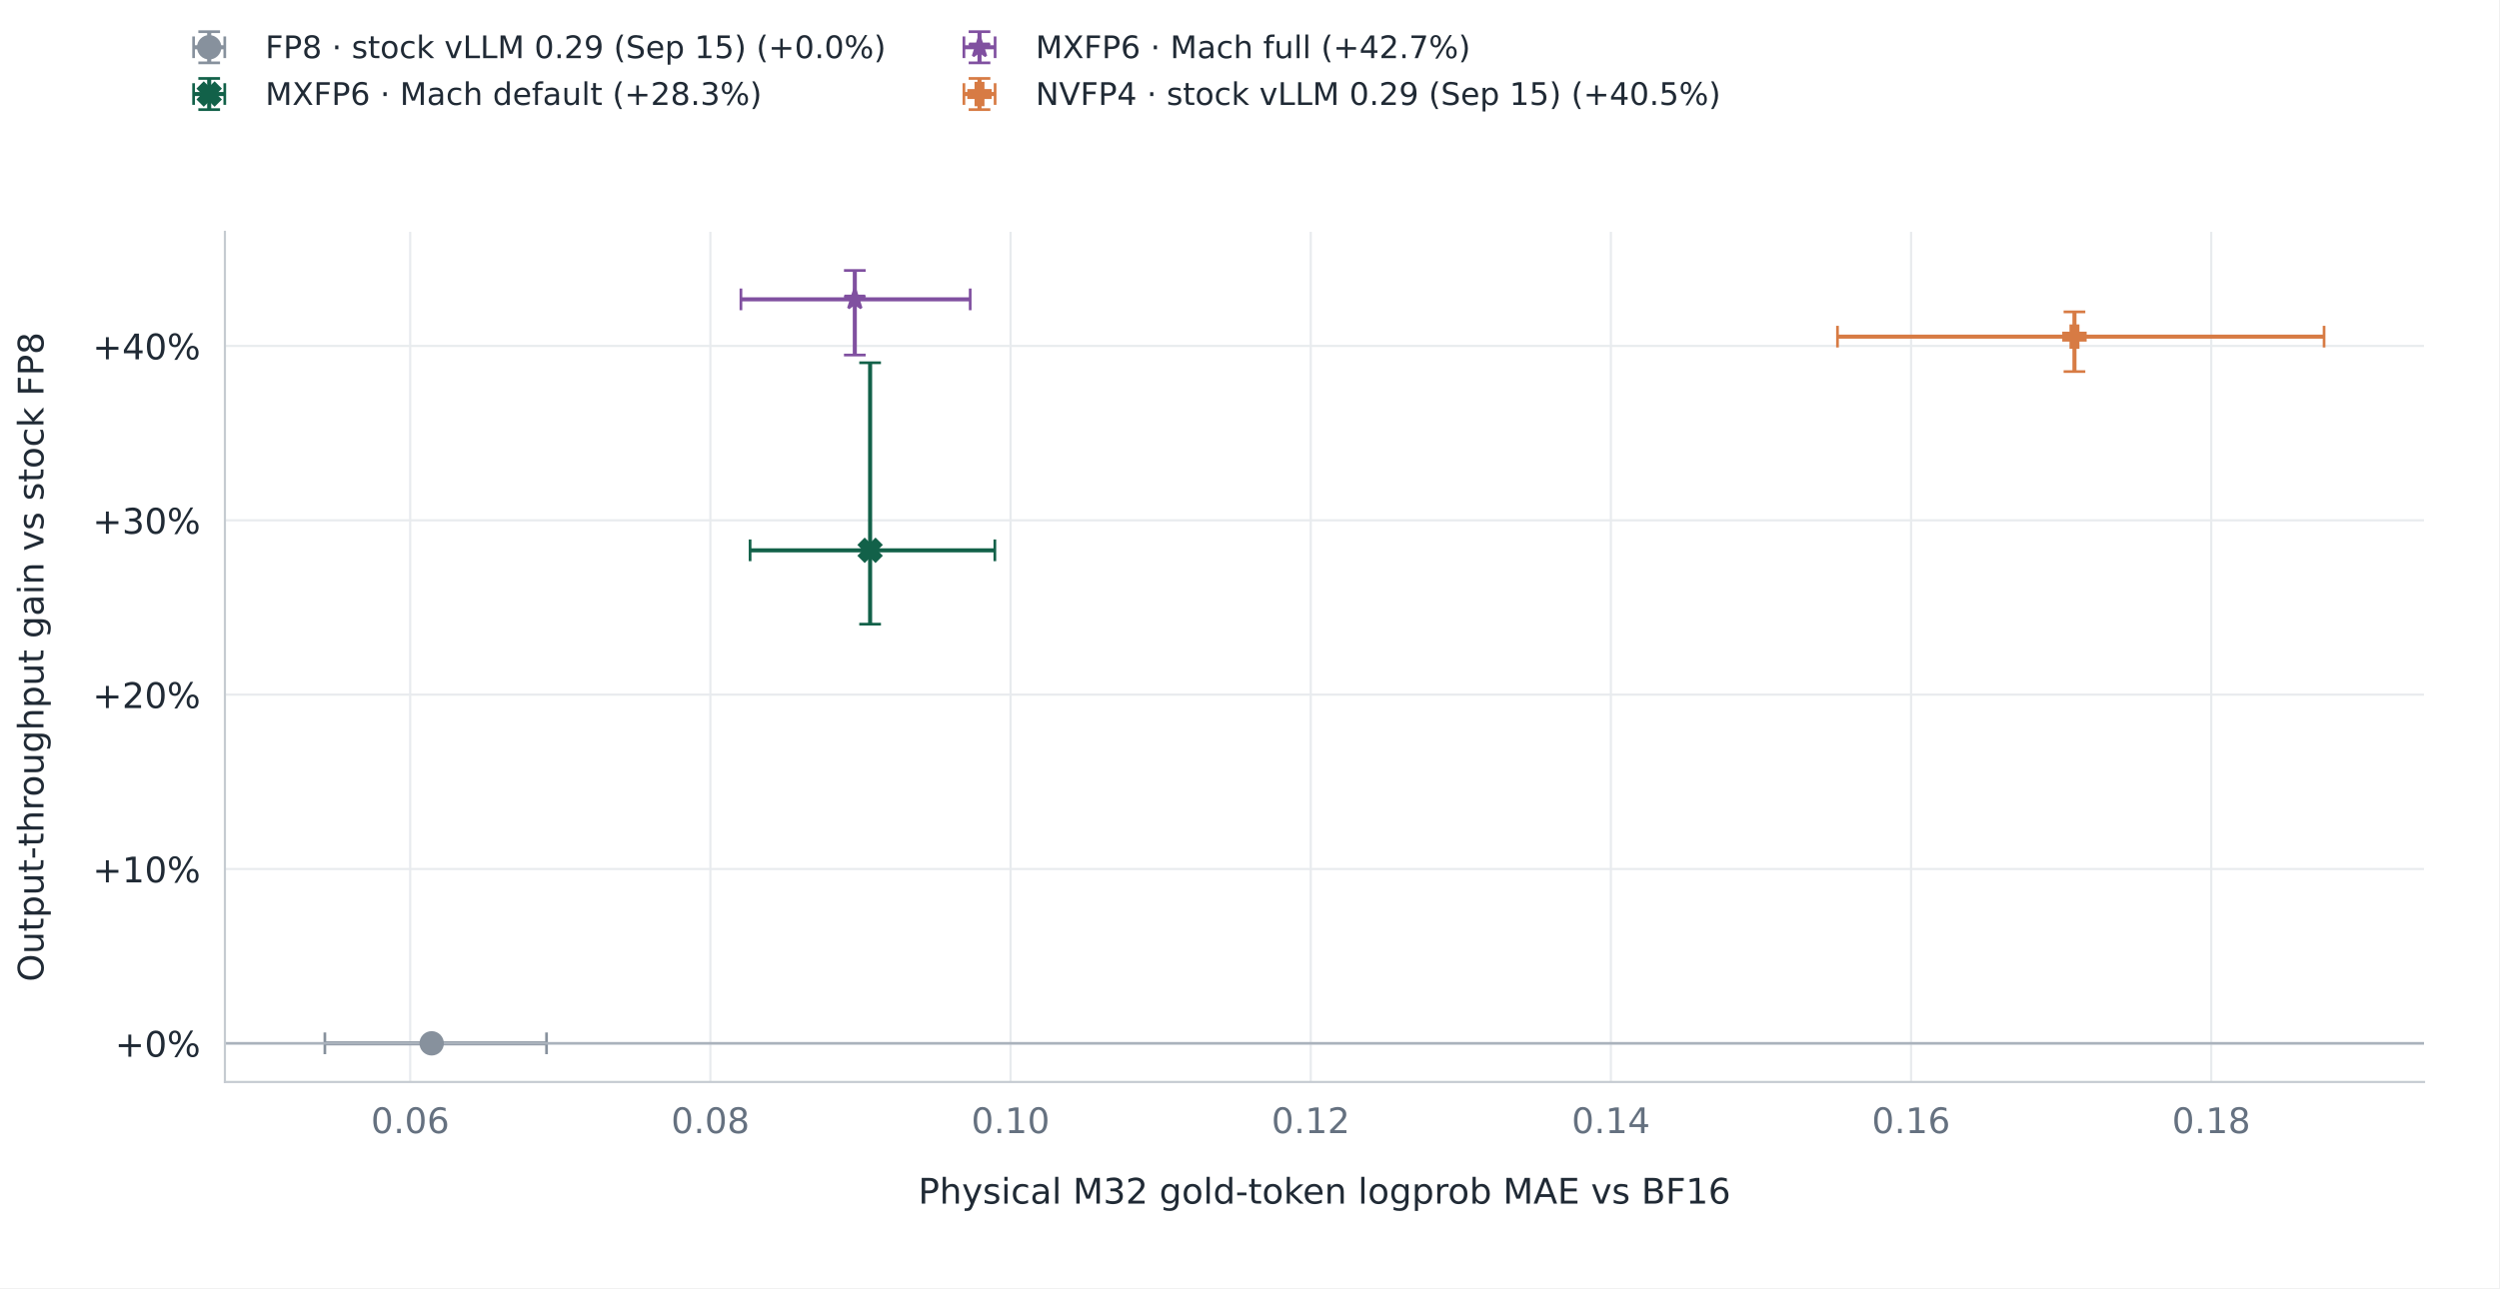
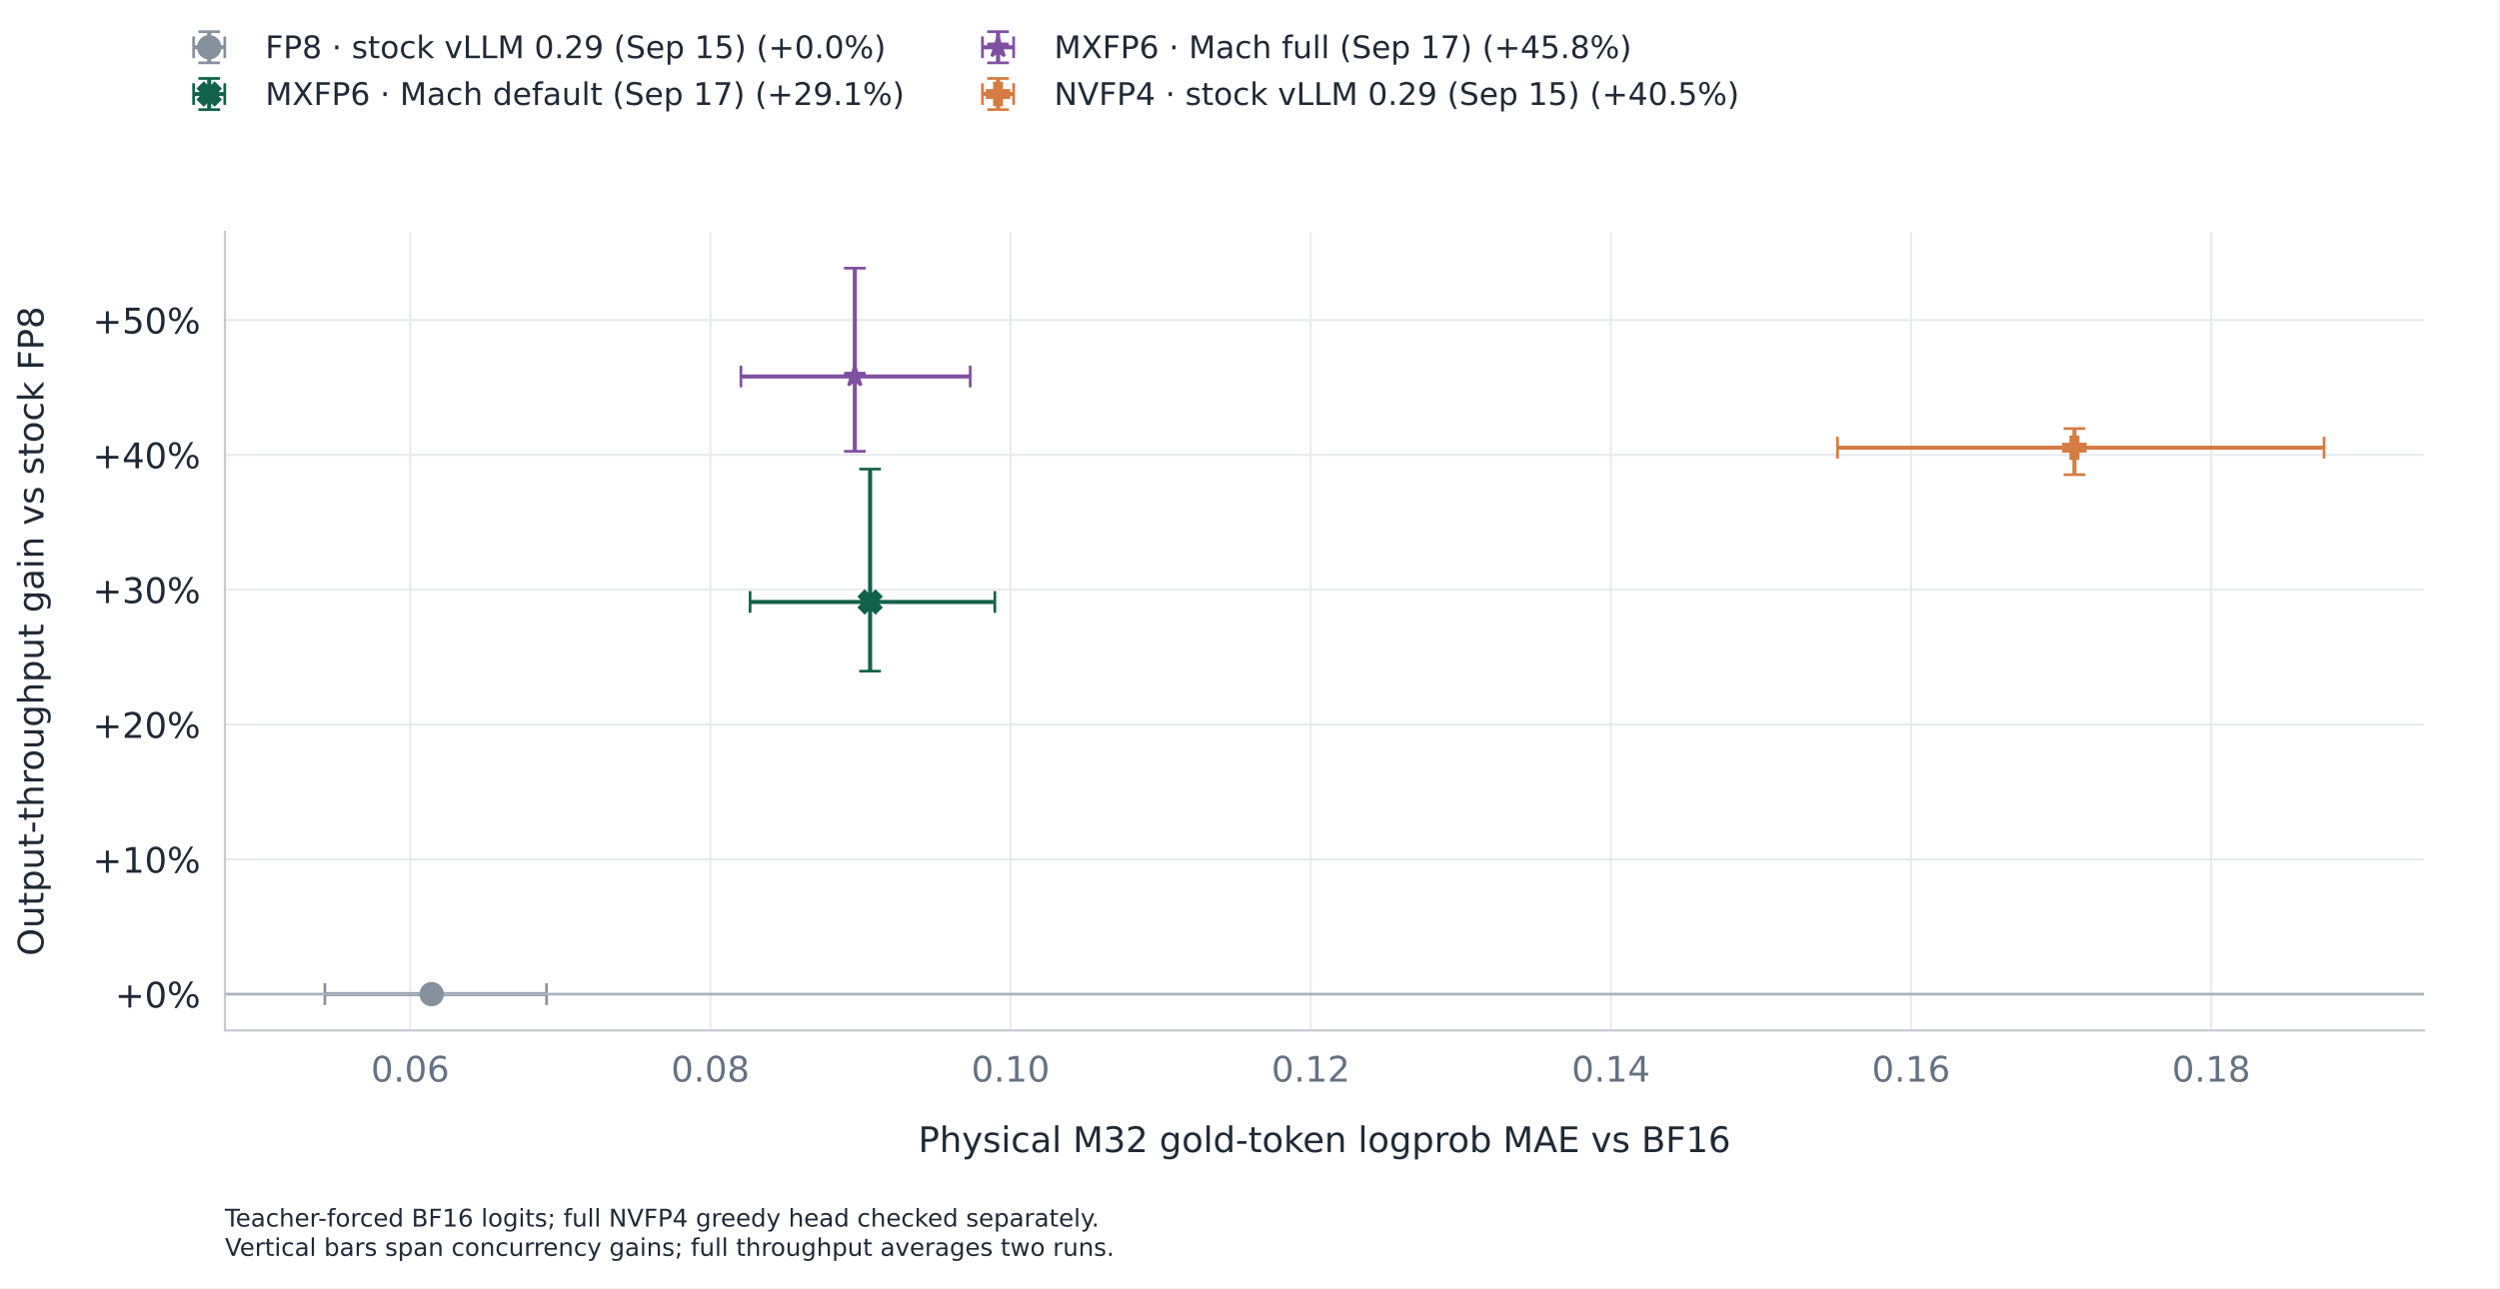
<svg xmlns="http://www.w3.org/2000/svg" xmlns:xlink="http://www.w3.org/1999/xlink" width="921.6pt" height="475.2pt" viewBox="0 0 921.6 475.2" version="1.1">
  <defs>
    <style type="text/css">*{stroke-linejoin: round; stroke-linecap: butt}</style>
  </defs>
  <g id="figure_1">
    <g id="patch_1">
      <path d="M 0 475.2 L 921.6 475.2 L 921.6 0 L 0 0 z " style="fill: #ffffff" />
    </g>
    <g id="axes_1">
      <g id="patch_2">
-         <path d="M 82.944 399.168 L 893.952 399.168 L 893.952 85.536 L 82.944 85.536 z " style="fill: #ffffff" />
+         <path d="M 82.944 380.16 L 893.952 380.16 L 893.952 85.536 L 82.944 85.536 z " style="fill: #ffffff" />
      </g>
      <g id="matplotlib.axis_1">
        <g id="xtick_1">
          <g id="line2d_1">
-             <path d="M 151.273 399.168 L 151.273 85.536 " clip-path="url(#p64abcc3be8)" style="fill: none; stroke: #e8ebee; stroke-width: 0.8; stroke-linecap: square" />
+             <path d="M 151.273 380.16 L 151.273 85.536 " clip-path="url(#paad3daabec)" style="fill: none; stroke: #e8ebee; stroke-width: 0.8; stroke-linecap: square" />
          </g>
          <g id="line2d_2" />
          <g id="text_1">
-             <text style="font-size: 13px; font-family: 'DejaVu Sans'; text-anchor: middle; fill: #657180" x="151.273" y="418.045" transform="rotate(-0 151.2732 418.045)">0.06</text>
+             <text style="font-size: 13px; font-family: 'DejaVu Sans'; text-anchor: middle; fill: #657180" x="151.273" y="399.037" transform="rotate(-0 151.2732 399.037)">0.06</text>
          </g>
        </g>
        <g id="xtick_2">
          <g id="line2d_3">
-             <path d="M 261.975 399.168 L 261.975 85.536 " clip-path="url(#p64abcc3be8)" style="fill: none; stroke: #e8ebee; stroke-width: 0.8; stroke-linecap: square" />
+             <path d="M 261.975 380.16 L 261.975 85.536 " clip-path="url(#paad3daabec)" style="fill: none; stroke: #e8ebee; stroke-width: 0.8; stroke-linecap: square" />
          </g>
          <g id="line2d_4" />
          <g id="text_2">
-             <text style="font-size: 13px; font-family: 'DejaVu Sans'; text-anchor: middle; fill: #657180" x="261.975" y="418.045" transform="rotate(-0 261.9745 418.045)">0.08</text>
+             <text style="font-size: 13px; font-family: 'DejaVu Sans'; text-anchor: middle; fill: #657180" x="261.975" y="399.037" transform="rotate(-0 261.9745 399.037)">0.08</text>
          </g>
        </g>
        <g id="xtick_3">
          <g id="line2d_5">
-             <path d="M 372.676 399.168 L 372.676 85.536 " clip-path="url(#p64abcc3be8)" style="fill: none; stroke: #e8ebee; stroke-width: 0.8; stroke-linecap: square" />
+             <path d="M 372.676 380.16 L 372.676 85.536 " clip-path="url(#paad3daabec)" style="fill: none; stroke: #e8ebee; stroke-width: 0.8; stroke-linecap: square" />
          </g>
          <g id="line2d_6" />
          <g id="text_3">
-             <text style="font-size: 13px; font-family: 'DejaVu Sans'; text-anchor: middle; fill: #657180" x="372.676" y="418.045" transform="rotate(-0 372.6758 418.045)">0.10</text>
+             <text style="font-size: 13px; font-family: 'DejaVu Sans'; text-anchor: middle; fill: #657180" x="372.676" y="399.037" transform="rotate(-0 372.6758 399.037)">0.10</text>
          </g>
        </g>
        <g id="xtick_4">
          <g id="line2d_7">
-             <path d="M 483.377 399.168 L 483.377 85.536 " clip-path="url(#p64abcc3be8)" style="fill: none; stroke: #e8ebee; stroke-width: 0.8; stroke-linecap: square" />
+             <path d="M 483.377 380.16 L 483.377 85.536 " clip-path="url(#paad3daabec)" style="fill: none; stroke: #e8ebee; stroke-width: 0.8; stroke-linecap: square" />
          </g>
          <g id="line2d_8" />
          <g id="text_4">
-             <text style="font-size: 13px; font-family: 'DejaVu Sans'; text-anchor: middle; fill: #657180" x="483.377" y="418.045" transform="rotate(-0 483.3771 418.045)">0.12</text>
+             <text style="font-size: 13px; font-family: 'DejaVu Sans'; text-anchor: middle; fill: #657180" x="483.377" y="399.037" transform="rotate(-0 483.3771 399.037)">0.12</text>
          </g>
        </g>
        <g id="xtick_5">
          <g id="line2d_9">
-             <path d="M 594.078 399.168 L 594.078 85.536 " clip-path="url(#p64abcc3be8)" style="fill: none; stroke: #e8ebee; stroke-width: 0.8; stroke-linecap: square" />
+             <path d="M 594.078 380.16 L 594.078 85.536 " clip-path="url(#paad3daabec)" style="fill: none; stroke: #e8ebee; stroke-width: 0.8; stroke-linecap: square" />
          </g>
          <g id="line2d_10" />
          <g id="text_5">
-             <text style="font-size: 13px; font-family: 'DejaVu Sans'; text-anchor: middle; fill: #657180" x="594.078" y="418.045" transform="rotate(-0 594.0784 418.045)">0.14</text>
+             <text style="font-size: 13px; font-family: 'DejaVu Sans'; text-anchor: middle; fill: #657180" x="594.078" y="399.037" transform="rotate(-0 594.0784 399.037)">0.14</text>
          </g>
        </g>
        <g id="xtick_6">
          <g id="line2d_11">
-             <path d="M 704.78 399.168 L 704.78 85.536 " clip-path="url(#p64abcc3be8)" style="fill: none; stroke: #e8ebee; stroke-width: 0.8; stroke-linecap: square" />
+             <path d="M 704.78 380.16 L 704.78 85.536 " clip-path="url(#paad3daabec)" style="fill: none; stroke: #e8ebee; stroke-width: 0.8; stroke-linecap: square" />
          </g>
          <g id="line2d_12" />
          <g id="text_6">
-             <text style="font-size: 13px; font-family: 'DejaVu Sans'; text-anchor: middle; fill: #657180" x="704.78" y="418.045" transform="rotate(-0 704.7797 418.045)">0.16</text>
+             <text style="font-size: 13px; font-family: 'DejaVu Sans'; text-anchor: middle; fill: #657180" x="704.78" y="399.037" transform="rotate(-0 704.7797 399.037)">0.16</text>
          </g>
        </g>
        <g id="xtick_7">
          <g id="line2d_13">
-             <path d="M 815.481 399.168 L 815.481 85.536 " clip-path="url(#p64abcc3be8)" style="fill: none; stroke: #e8ebee; stroke-width: 0.8; stroke-linecap: square" />
+             <path d="M 815.481 380.16 L 815.481 85.536 " clip-path="url(#paad3daabec)" style="fill: none; stroke: #e8ebee; stroke-width: 0.8; stroke-linecap: square" />
          </g>
          <g id="line2d_14" />
          <g id="text_7">
-             <text style="font-size: 13px; font-family: 'DejaVu Sans'; text-anchor: middle; fill: #657180" x="815.481" y="418.045" transform="rotate(-0 815.481 418.045)">0.18</text>
+             <text style="font-size: 13px; font-family: 'DejaVu Sans'; text-anchor: middle; fill: #657180" x="815.481" y="399.037" transform="rotate(-0 815.481 399.037)">0.18</text>
          </g>
        </g>
        <g id="text_8">
-           <text style="font-size: 13px; font-family: 'DejaVu Sans'; text-anchor: middle; fill: #202a35" x="488.448" y="444.046" transform="rotate(-0 488.448 444.046)">Physical M32 gold-token logprob MAE vs BF16</text>
+           <text style="font-size: 13px; font-family: 'DejaVu Sans'; text-anchor: middle; fill: #202a35" x="488.448" y="425.038" transform="rotate(-0 488.448 425.038)">Physical M32 gold-token logprob MAE vs BF16</text>
        </g>
      </g>
      <g id="matplotlib.axis_2">
        <g id="ytick_1">
          <g id="line2d_15">
-             <path d="M 82.944 384.912 L 893.952 384.912 " clip-path="url(#p64abcc3be8)" style="fill: none; stroke: #e8ebee; stroke-width: 0.8; stroke-linecap: square" />
+             <path d="M 82.944 366.768 L 893.952 366.768 " clip-path="url(#paad3daabec)" style="fill: none; stroke: #e8ebee; stroke-width: 0.8; stroke-linecap: square" />
          </g>
          <g id="line2d_16" />
          <g id="text_9">
-             <text style="font-size: 13px; font-family: 'DejaVu Sans'; text-anchor: end; fill: #202a35" x="73.944" y="389.85" transform="rotate(-0 73.944 389.8505)">+0%</text>
+             <text style="font-size: 13px; font-family: 'DejaVu Sans'; text-anchor: end; fill: #202a35" x="73.944" y="371.706" transform="rotate(-0 73.944 371.7065)">+0%</text>
          </g>
        </g>
        <g id="ytick_2">
          <g id="line2d_17">
-             <path d="M 82.944 320.59 L 893.952 320.59 " clip-path="url(#p64abcc3be8)" style="fill: none; stroke: #e8ebee; stroke-width: 0.8; stroke-linecap: square" />
+             <path d="M 82.944 317.029 L 893.952 317.029 " clip-path="url(#paad3daabec)" style="fill: none; stroke: #e8ebee; stroke-width: 0.8; stroke-linecap: square" />
          </g>
          <g id="line2d_18" />
          <g id="text_10">
-             <text style="font-size: 13px; font-family: 'DejaVu Sans'; text-anchor: end; fill: #202a35" x="73.944" y="325.529" transform="rotate(-0 73.944 325.5289)">+10%</text>
+             <text style="font-size: 13px; font-family: 'DejaVu Sans'; text-anchor: end; fill: #202a35" x="73.944" y="321.967" transform="rotate(-0 73.944 321.9673)">+10%</text>
          </g>
        </g>
        <g id="ytick_3">
          <g id="line2d_19">
-             <path d="M 82.944 256.269 L 893.952 256.269 " clip-path="url(#p64abcc3be8)" style="fill: none; stroke: #e8ebee; stroke-width: 0.8; stroke-linecap: square" />
+             <path d="M 82.944 267.29 L 893.952 267.29 " clip-path="url(#paad3daabec)" style="fill: none; stroke: #e8ebee; stroke-width: 0.8; stroke-linecap: square" />
          </g>
          <g id="line2d_20" />
          <g id="text_11">
-             <text style="font-size: 13px; font-family: 'DejaVu Sans'; text-anchor: end; fill: #202a35" x="73.944" y="261.207" transform="rotate(-0 73.944 261.2073)">+20%</text>
+             <text style="font-size: 13px; font-family: 'DejaVu Sans'; text-anchor: end; fill: #202a35" x="73.944" y="272.228" transform="rotate(-0 73.944 272.2281)">+20%</text>
          </g>
        </g>
        <g id="ytick_4">
          <g id="line2d_21">
-             <path d="M 82.944 191.947 L 893.952 191.947 " clip-path="url(#p64abcc3be8)" style="fill: none; stroke: #e8ebee; stroke-width: 0.8; stroke-linecap: square" />
+             <path d="M 82.944 217.55 L 893.952 217.55 " clip-path="url(#paad3daabec)" style="fill: none; stroke: #e8ebee; stroke-width: 0.8; stroke-linecap: square" />
          </g>
          <g id="line2d_22" />
          <g id="text_12">
-             <text style="font-size: 13px; font-family: 'DejaVu Sans'; text-anchor: end; fill: #202a35" x="73.944" y="196.886" transform="rotate(-0 73.944 196.8858)">+30%</text>
+             <text style="font-size: 13px; font-family: 'DejaVu Sans'; text-anchor: end; fill: #202a35" x="73.944" y="222.489" transform="rotate(-0 73.944 222.4889)">+30%</text>
          </g>
        </g>
        <g id="ytick_5">
          <g id="line2d_23">
-             <path d="M 82.944 127.626 L 893.952 127.626 " clip-path="url(#p64abcc3be8)" style="fill: none; stroke: #e8ebee; stroke-width: 0.8; stroke-linecap: square" />
+             <path d="M 82.944 167.811 L 893.952 167.811 " clip-path="url(#paad3daabec)" style="fill: none; stroke: #e8ebee; stroke-width: 0.8; stroke-linecap: square" />
          </g>
          <g id="line2d_24" />
          <g id="text_13">
-             <text style="font-size: 13px; font-family: 'DejaVu Sans'; text-anchor: end; fill: #202a35" x="73.944" y="132.564" transform="rotate(-0 73.944 132.5642)">+40%</text>
-           </g>
-         </g>
-         <g id="text_14">
-           <text style="font-size: 13px; font-family: 'DejaVu Sans'; text-anchor: middle; fill: #202a35" x="16.033" y="242.352" transform="rotate(-90 16.03283 242.352)">Output-throughput gain vs stock FP8</text>
+             <text style="font-size: 13px; font-family: 'DejaVu Sans'; text-anchor: end; fill: #202a35" x="73.944" y="172.75" transform="rotate(-0 73.944 172.7497)">+40%</text>
+           </g>
+         </g>
+         <g id="ytick_6">
+           <g id="line2d_25">
+             <path d="M 82.944 118.072 L 893.952 118.072 " clip-path="url(#paad3daabec)" style="fill: none; stroke: #e8ebee; stroke-width: 0.8; stroke-linecap: square" />
+           </g>
+           <g id="line2d_26" />
+           <g id="text_14">
+             <text style="font-size: 13px; font-family: 'DejaVu Sans'; text-anchor: end; fill: #202a35" x="73.944" y="123.011" transform="rotate(-0 73.944 123.0105)">+50%</text>
+           </g>
+         </g>
+         <g id="text_15">
+           <text style="font-size: 13px; font-family: 'DejaVu Sans'; text-anchor: middle; fill: #202a35" x="16.033" y="232.848" transform="rotate(-90 16.03283 232.848)">Output-throughput gain vs stock FP8</text>
        </g>
      </g>
      <g id="LineCollection_1">
-         <path d="M 119.808 384.912 L 201.554 384.912 " clip-path="url(#p64abcc3be8)" style="fill: none; stroke: #87919d; stroke-width: 1.5" />
+         <path d="M 119.808 366.768 L 201.554 366.768 " clip-path="url(#paad3daabec)" style="fill: none; stroke: #87919d; stroke-width: 1.5" />
      </g>
      <g id="LineCollection_2">
-         <path d="M 159.191 384.912 L 159.191 384.912 " clip-path="url(#p64abcc3be8)" style="fill: none; stroke: #87919d; stroke-width: 1.5" />
-       </g>
-       <g id="line2d_25">
+         <path d="M 159.191 366.768 L 159.191 366.768 " clip-path="url(#paad3daabec)" style="fill: none; stroke: #87919d; stroke-width: 1.5" />
+       </g>
+       <g id="line2d_27">
        <defs>
          <path id="mbbe137250b" d="M 0 4 L 0 -4 " style="stroke: #87919d" />
        </defs>
-         <g clip-path="url(#p64abcc3be8)">
-           <use xlink:href="#mbbe137250b" x="119.808" y="384.912" style="fill: #87919d; stroke: #87919d" />
-         </g>
-       </g>
-       <g id="line2d_26">
-         <g clip-path="url(#p64abcc3be8)">
-           <use xlink:href="#mbbe137250b" x="201.554" y="384.912" style="fill: #87919d; stroke: #87919d" />
-         </g>
-       </g>
-       <g id="line2d_27">
+         <g clip-path="url(#paad3daabec)">
+           <use xlink:href="#mbbe137250b" x="119.808" y="366.768" style="fill: #87919d; stroke: #87919d" />
+         </g>
+       </g>
+       <g id="line2d_28">
+         <g clip-path="url(#paad3daabec)">
+           <use xlink:href="#mbbe137250b" x="201.554" y="366.768" style="fill: #87919d; stroke: #87919d" />
+         </g>
+       </g>
+       <g id="line2d_29">
        <defs>
          <path id="ma1b94d6191" d="M 4 0 L -4 -0 " style="stroke: #87919d" />
        </defs>
-         <g clip-path="url(#p64abcc3be8)">
-           <use xlink:href="#ma1b94d6191" x="159.191" y="384.912" style="fill: #87919d; stroke: #87919d" />
-         </g>
-       </g>
-       <g id="line2d_28">
-         <g clip-path="url(#p64abcc3be8)">
-           <use xlink:href="#ma1b94d6191" x="159.191" y="384.912" style="fill: #87919d; stroke: #87919d" />
+         <g clip-path="url(#paad3daabec)">
+           <use xlink:href="#ma1b94d6191" x="159.191" y="366.768" style="fill: #87919d; stroke: #87919d" />
+         </g>
+       </g>
+       <g id="line2d_30">
+         <g clip-path="url(#paad3daabec)">
+           <use xlink:href="#ma1b94d6191" x="159.191" y="366.768" style="fill: #87919d; stroke: #87919d" />
        </g>
      </g>
      <g id="LineCollection_3">
-         <path d="M 276.623 203.024 L 366.888 203.024 " clip-path="url(#p64abcc3be8)" style="fill: none; stroke: #126149; stroke-width: 1.5" />
+         <path d="M 276.623 222.085 L 366.888 222.085 " clip-path="url(#paad3daabec)" style="fill: none; stroke: #126149; stroke-width: 1.5" />
      </g>
      <g id="LineCollection_4">
-         <path d="M 320.884 230.258 L 320.884 133.836 " clip-path="url(#p64abcc3be8)" style="fill: none; stroke: #126149; stroke-width: 1.5" />
-       </g>
-       <g id="line2d_29">
+         <path d="M 320.884 247.6 L 320.884 173.064 " clip-path="url(#paad3daabec)" style="fill: none; stroke: #126149; stroke-width: 1.5" />
+       </g>
+       <g id="line2d_31">
        <defs>
          <path id="mf0ddbffc81" d="M 0 4 L 0 -4 " style="stroke: #126149" />
        </defs>
-         <g clip-path="url(#p64abcc3be8)">
-           <use xlink:href="#mf0ddbffc81" x="276.623" y="203.024" style="fill: #126149; stroke: #126149" />
-         </g>
-       </g>
-       <g id="line2d_30">
-         <g clip-path="url(#p64abcc3be8)">
-           <use xlink:href="#mf0ddbffc81" x="366.888" y="203.024" style="fill: #126149; stroke: #126149" />
-         </g>
-       </g>
-       <g id="line2d_31">
+         <g clip-path="url(#paad3daabec)">
+           <use xlink:href="#mf0ddbffc81" x="276.623" y="222.085" style="fill: #126149; stroke: #126149" />
+         </g>
+       </g>
+       <g id="line2d_32">
+         <g clip-path="url(#paad3daabec)">
+           <use xlink:href="#mf0ddbffc81" x="366.888" y="222.085" style="fill: #126149; stroke: #126149" />
+         </g>
+       </g>
+       <g id="line2d_33">
        <defs>
          <path id="me5ae382a27" d="M 4 0 L -4 -0 " style="stroke: #126149" />
        </defs>
-         <g clip-path="url(#p64abcc3be8)">
-           <use xlink:href="#me5ae382a27" x="320.884" y="230.258" style="fill: #126149; stroke: #126149" />
-         </g>
-       </g>
-       <g id="line2d_32">
-         <g clip-path="url(#p64abcc3be8)">
-           <use xlink:href="#me5ae382a27" x="320.884" y="133.836" style="fill: #126149; stroke: #126149" />
+         <g clip-path="url(#paad3daabec)">
+           <use xlink:href="#me5ae382a27" x="320.884" y="247.6" style="fill: #126149; stroke: #126149" />
+         </g>
+       </g>
+       <g id="line2d_34">
+         <g clip-path="url(#paad3daabec)">
+           <use xlink:href="#me5ae382a27" x="320.884" y="173.064" style="fill: #126149; stroke: #126149" />
        </g>
      </g>
      <g id="LineCollection_5">
-         <path d="M 273.242 110.439 L 357.793 110.439 " clip-path="url(#p64abcc3be8)" style="fill: none; stroke: #8050a0; stroke-width: 1.5" />
+         <path d="M 273.242 138.892 L 357.793 138.892 " clip-path="url(#paad3daabec)" style="fill: none; stroke: #8050a0; stroke-width: 1.5" />
      </g>
      <g id="LineCollection_6">
-         <path d="M 315.241 130.984 L 315.241 99.792 " clip-path="url(#p64abcc3be8)" style="fill: none; stroke: #8050a0; stroke-width: 1.5" />
-       </g>
-       <g id="line2d_33">
+         <path d="M 315.241 166.484 L 315.241 98.928 " clip-path="url(#paad3daabec)" style="fill: none; stroke: #8050a0; stroke-width: 1.5" />
+       </g>
+       <g id="line2d_35">
        <defs>
          <path id="m90811fb51a" d="M 0 4 L 0 -4 " style="stroke: #8050a0" />
        </defs>
-         <g clip-path="url(#p64abcc3be8)">
-           <use xlink:href="#m90811fb51a" x="273.242" y="110.439" style="fill: #8050a0; stroke: #8050a0" />
-         </g>
-       </g>
-       <g id="line2d_34">
-         <g clip-path="url(#p64abcc3be8)">
-           <use xlink:href="#m90811fb51a" x="357.793" y="110.439" style="fill: #8050a0; stroke: #8050a0" />
-         </g>
-       </g>
-       <g id="line2d_35">
+         <g clip-path="url(#paad3daabec)">
+           <use xlink:href="#m90811fb51a" x="273.242" y="138.892" style="fill: #8050a0; stroke: #8050a0" />
+         </g>
+       </g>
+       <g id="line2d_36">
+         <g clip-path="url(#paad3daabec)">
+           <use xlink:href="#m90811fb51a" x="357.793" y="138.892" style="fill: #8050a0; stroke: #8050a0" />
+         </g>
+       </g>
+       <g id="line2d_37">
        <defs>
          <path id="md05c8e95ab" d="M 4 0 L -4 -0 " style="stroke: #8050a0" />
        </defs>
-         <g clip-path="url(#p64abcc3be8)">
-           <use xlink:href="#md05c8e95ab" x="315.241" y="130.984" style="fill: #8050a0; stroke: #8050a0" />
-         </g>
-       </g>
-       <g id="line2d_36">
-         <g clip-path="url(#p64abcc3be8)">
-           <use xlink:href="#md05c8e95ab" x="315.241" y="99.792" style="fill: #8050a0; stroke: #8050a0" />
+         <g clip-path="url(#paad3daabec)">
+           <use xlink:href="#md05c8e95ab" x="315.241" y="166.484" style="fill: #8050a0; stroke: #8050a0" />
+         </g>
+       </g>
+       <g id="line2d_38">
+         <g clip-path="url(#paad3daabec)">
+           <use xlink:href="#md05c8e95ab" x="315.241" y="98.928" style="fill: #8050a0; stroke: #8050a0" />
        </g>
      </g>
      <g id="LineCollection_7">
-         <path d="M 677.645 124.191 L 857.088 124.191 " clip-path="url(#p64abcc3be8)" style="fill: none; stroke: #d77b44; stroke-width: 1.5" />
+         <path d="M 677.645 165.155 L 857.088 165.155 " clip-path="url(#paad3daabec)" style="fill: none; stroke: #d77b44; stroke-width: 1.5" />
      </g>
      <g id="LineCollection_8">
-         <path d="M 765.036 137.081 L 765.036 115.06 " clip-path="url(#p64abcc3be8)" style="fill: none; stroke: #d77b44; stroke-width: 1.5" />
-       </g>
-       <g id="line2d_37">
+         <path d="M 765.036 175.123 L 765.036 158.094 " clip-path="url(#paad3daabec)" style="fill: none; stroke: #d77b44; stroke-width: 1.5" />
+       </g>
+       <g id="line2d_39">
        <defs>
          <path id="m89a0373083" d="M 0 4 L 0 -4 " style="stroke: #d77b44" />
        </defs>
-         <g clip-path="url(#p64abcc3be8)">
-           <use xlink:href="#m89a0373083" x="677.645" y="124.191" style="fill: #d77b44; stroke: #d77b44" />
-         </g>
-       </g>
-       <g id="line2d_38">
-         <g clip-path="url(#p64abcc3be8)">
-           <use xlink:href="#m89a0373083" x="857.088" y="124.191" style="fill: #d77b44; stroke: #d77b44" />
-         </g>
-       </g>
-       <g id="line2d_39">
+         <g clip-path="url(#paad3daabec)">
+           <use xlink:href="#m89a0373083" x="677.645" y="165.155" style="fill: #d77b44; stroke: #d77b44" />
+         </g>
+       </g>
+       <g id="line2d_40">
+         <g clip-path="url(#paad3daabec)">
+           <use xlink:href="#m89a0373083" x="857.088" y="165.155" style="fill: #d77b44; stroke: #d77b44" />
+         </g>
+       </g>
+       <g id="line2d_41">
        <defs>
          <path id="m39ea134736" d="M 4 0 L -4 -0 " style="stroke: #d77b44" />
        </defs>
-         <g clip-path="url(#p64abcc3be8)">
-           <use xlink:href="#m39ea134736" x="765.036" y="137.081" style="fill: #d77b44; stroke: #d77b44" />
-         </g>
-       </g>
-       <g id="line2d_40">
-         <g clip-path="url(#p64abcc3be8)">
-           <use xlink:href="#m39ea134736" x="765.036" y="115.06" style="fill: #d77b44; stroke: #d77b44" />
-         </g>
-       </g>
-       <g id="line2d_41">
-         <path d="M 82.944 384.912 L 893.952 384.912 " clip-path="url(#p64abcc3be8)" style="fill: none; stroke: #aab2bc; stroke-linecap: square" />
+         <g clip-path="url(#paad3daabec)">
+           <use xlink:href="#m39ea134736" x="765.036" y="175.123" style="fill: #d77b44; stroke: #d77b44" />
+         </g>
      </g>
      <g id="line2d_42">
+         <g clip-path="url(#paad3daabec)">
+           <use xlink:href="#m39ea134736" x="765.036" y="158.094" style="fill: #d77b44; stroke: #d77b44" />
+         </g>
+       </g>
+       <g id="line2d_43">
+         <path d="M 82.944 366.768 L 893.952 366.768 " clip-path="url(#paad3daabec)" style="fill: none; stroke: #aab2bc; stroke-linecap: square" />
+       </g>
+       <g id="line2d_44">
        <defs>
          <path id="m55ee2f457a" d="M 0 4 C 1.061 4 2.078 3.579 2.828 2.828 C 3.579 2.078 4 1.061 4 0 C 4 -1.061 3.579 -2.078 2.828 -2.828 C 2.078 -3.579 1.061 -4 0 -4 C -1.061 -4 -2.078 -3.579 -2.828 -2.828 C -3.579 -2.078 -4 -1.061 -4 0 C -4 1.061 -3.579 2.078 -2.828 2.828 C -2.078 3.579 -1.061 4 0 4 z " style="stroke: #87919d" />
        </defs>
-         <g clip-path="url(#p64abcc3be8)">
-           <use xlink:href="#m55ee2f457a" x="159.191" y="384.912" style="fill: #87919d; stroke: #87919d" />
-         </g>
-       </g>
-       <g id="line2d_43">
+         <g clip-path="url(#paad3daabec)">
+           <use xlink:href="#m55ee2f457a" x="159.191" y="366.768" style="fill: #87919d; stroke: #87919d" />
+         </g>
+       </g>
+       <g id="line2d_45">
        <defs>
          <path id="m0a398f0613" d="M -2 4 L 0 2 L 2 4 L 4 2 L 2 0 L 4 -2 L 2 -4 L 0 -2 L -2 -4 L -4 -2 L -2 0 L -4 2 z " style="stroke: #126149; stroke-linejoin: miter" />
        </defs>
-         <g clip-path="url(#p64abcc3be8)">
-           <use xlink:href="#m0a398f0613" x="320.884" y="203.024" style="fill: #126149; stroke: #126149; stroke-linejoin: miter" />
-         </g>
-       </g>
-       <g id="line2d_44">
+         <g clip-path="url(#paad3daabec)">
+           <use xlink:href="#m0a398f0613" x="320.884" y="222.085" style="fill: #126149; stroke: #126149; stroke-linejoin: miter" />
+         </g>
+       </g>
+       <g id="line2d_46">
        <defs>
          <path id="m0c5f5ca09d" d="M 0 -4 L -0.898 -1.236 L -3.804 -1.236 L -1.453 0.472 L -2.351 3.236 L -0 1.528 L 2.351 3.236 L 1.453 0.472 L 3.804 -1.236 L 0.898 -1.236 z " style="stroke: #8050a0; stroke-linejoin: bevel" />
        </defs>
-         <g clip-path="url(#p64abcc3be8)">
-           <use xlink:href="#m0c5f5ca09d" x="315.241" y="110.439" style="fill: #8050a0; stroke: #8050a0; stroke-linejoin: bevel" />
-         </g>
-       </g>
-       <g id="line2d_45">
+         <g clip-path="url(#paad3daabec)">
+           <use xlink:href="#m0c5f5ca09d" x="315.241" y="138.892" style="fill: #8050a0; stroke: #8050a0; stroke-linejoin: bevel" />
+         </g>
+       </g>
+       <g id="line2d_47">
        <defs>
          <path id="mf69c0791ac" d="M -1.333 4 L 1.333 4 L 1.333 1.333 L 4 1.333 L 4 -1.333 L 1.333 -1.333 L 1.333 -4 L -1.333 -4 L -1.333 -1.333 L -4 -1.333 L -4 1.333 L -1.333 1.333 z " style="stroke: #d77b44; stroke-linejoin: miter" />
        </defs>
-         <g clip-path="url(#p64abcc3be8)">
-           <use xlink:href="#mf69c0791ac" x="765.036" y="124.191" style="fill: #d77b44; stroke: #d77b44; stroke-linejoin: miter" />
+         <g clip-path="url(#paad3daabec)">
+           <use xlink:href="#mf69c0791ac" x="765.036" y="165.155" style="fill: #d77b44; stroke: #d77b44; stroke-linejoin: miter" />
        </g>
      </g>
      <g id="patch_3">
-         <path d="M 82.944 399.168 L 82.944 85.536 " style="fill: none; stroke: #c5cbd1; stroke-width: 0.8; stroke-linejoin: miter; stroke-linecap: square" />
+         <path d="M 82.944 380.16 L 82.944 85.536 " style="fill: none; stroke: #c5cbd1; stroke-width: 0.8; stroke-linejoin: miter; stroke-linecap: square" />
      </g>
      <g id="patch_4">
-         <path d="M 82.944 399.168 L 893.952 399.168 " style="fill: none; stroke: #c5cbd1; stroke-width: 0.8; stroke-linejoin: miter; stroke-linecap: square" />
-       </g>
+         <path d="M 82.944 380.16 L 893.952 380.16 " style="fill: none; stroke: #c5cbd1; stroke-width: 0.8; stroke-linejoin: miter; stroke-linecap: square" />
+       </g>
+     </g>
+     <g id="text_16">
+       <text style="font-size: 9px; font-family: 'DejaVu Sans'; fill: #202a35" transform="translate(82.944 452.5175)">Teacher-forced BF16 logits; full NVFP4 greedy head checked separately.</text>
+       <text style="font-size: 9px; font-family: 'DejaVu Sans'; fill: #202a35" transform="translate(82.944 463.32)">Vertical bars span concurrency gains; full throughput averages two runs.</text>
    </g>
    <g id="legend_1">
      <g id="LineCollection_9">
        <path d="M 71.396 17.439 L 82.896 17.439 " style="fill: none; stroke: #87919d; stroke-width: 1.5" />
      </g>
      <g id="LineCollection_10">
        <path d="M 77.146 23.189 L 77.146 11.689 " style="fill: none; stroke: #87919d; stroke-width: 1.5" />
      </g>
-       <g id="line2d_46">
+       <g id="line2d_48">
        <g>
          <use xlink:href="#mbbe137250b" x="71.396" y="17.439" style="fill: #87919d; stroke: #87919d" />
        </g>
      </g>
-       <g id="line2d_47">
+       <g id="line2d_49">
        <g>
          <use xlink:href="#mbbe137250b" x="82.896" y="17.439" style="fill: #87919d; stroke: #87919d" />
        </g>
      </g>
-       <g id="line2d_48">
+       <g id="line2d_50">
        <g>
          <use xlink:href="#ma1b94d6191" x="77.146" y="23.189" style="fill: #87919d; stroke: #87919d" />
        </g>
      </g>
-       <g id="line2d_49">
+       <g id="line2d_51">
        <g>
          <use xlink:href="#ma1b94d6191" x="77.146" y="11.689" style="fill: #87919d; stroke: #87919d" />
        </g>
      </g>
-       <g id="line2d_50" />
-       <g id="line2d_51">
+       <g id="line2d_52" />
+       <g id="line2d_53">
        <g>
          <use xlink:href="#m55ee2f457a" x="77.146" y="17.439" style="fill: #87919d; stroke: #87919d" />
        </g>
      </g>
-       <g id="text_15">
+       <g id="text_17">
        <text style="font-size: 11.5px; font-family: 'DejaVu Sans'; text-anchor: start; fill: #202a35" x="97.846" y="21.464" transform="rotate(-0 97.846 21.4642)">FP8 · stock vLLM 0.29 (Sep 15) (+0.0%)</text>
      </g>
      <g id="LineCollection_11">
        <path d="M 71.396 34.69 L 82.896 34.69 " style="fill: none; stroke: #126149; stroke-width: 1.5" />
      </g>
      <g id="LineCollection_12">
        <path d="M 77.146 40.44 L 77.146 28.94 " style="fill: none; stroke: #126149; stroke-width: 1.5" />
      </g>
-       <g id="line2d_52">
+       <g id="line2d_54">
        <g>
          <use xlink:href="#mf0ddbffc81" x="71.396" y="34.69" style="fill: #126149; stroke: #126149" />
        </g>
      </g>
-       <g id="line2d_53">
+       <g id="line2d_55">
        <g>
          <use xlink:href="#mf0ddbffc81" x="82.896" y="34.69" style="fill: #126149; stroke: #126149" />
        </g>
      </g>
-       <g id="line2d_54">
+       <g id="line2d_56">
        <g>
          <use xlink:href="#me5ae382a27" x="77.146" y="40.44" style="fill: #126149; stroke: #126149" />
        </g>
      </g>
-       <g id="line2d_55">
+       <g id="line2d_57">
        <g>
          <use xlink:href="#me5ae382a27" x="77.146" y="28.94" style="fill: #126149; stroke: #126149" />
        </g>
      </g>
-       <g id="line2d_56" />
-       <g id="line2d_57">
+       <g id="line2d_58" />
+       <g id="line2d_59">
        <g>
          <use xlink:href="#m0a398f0613" x="77.146" y="34.69" style="fill: #126149; stroke: #126149; stroke-linejoin: miter" />
        </g>
      </g>
-       <g id="text_16">
-         <text style="font-size: 11.5px; font-family: 'DejaVu Sans'; text-anchor: start; fill: #202a35" x="97.846" y="38.715" transform="rotate(-0 97.846 38.7151)">MXFP6 · Mach default (+28.3%)</text>
+       <g id="text_18">
+         <text style="font-size: 11.5px; font-family: 'DejaVu Sans'; text-anchor: start; fill: #202a35" x="97.846" y="38.715" transform="rotate(-0 97.846 38.7151)">MXFP6 · Mach default (Sep 17) (+29.1%)</text>
      </g>
      <g id="LineCollection_13">
-         <path d="M 355.478 17.439 L 366.978 17.439 " style="fill: none; stroke: #8050a0; stroke-width: 1.5" />
+         <path d="M 362.317 17.439 L 373.817 17.439 " style="fill: none; stroke: #8050a0; stroke-width: 1.5" />
      </g>
      <g id="LineCollection_14">
-         <path d="M 361.228 23.189 L 361.228 11.689 " style="fill: none; stroke: #8050a0; stroke-width: 1.5" />
-       </g>
-       <g id="line2d_58">
-         <g>
-           <use xlink:href="#m90811fb51a" x="355.478" y="17.439" style="fill: #8050a0; stroke: #8050a0" />
-         </g>
-       </g>
-       <g id="line2d_59">
-         <g>
-           <use xlink:href="#m90811fb51a" x="366.978" y="17.439" style="fill: #8050a0; stroke: #8050a0" />
-         </g>
+         <path d="M 368.067 23.189 L 368.067 11.689 " style="fill: none; stroke: #8050a0; stroke-width: 1.5" />
      </g>
      <g id="line2d_60">
        <g>
-           <use xlink:href="#md05c8e95ab" x="361.228" y="23.189" style="fill: #8050a0; stroke: #8050a0" />
+           <use xlink:href="#m90811fb51a" x="362.317" y="17.439" style="fill: #8050a0; stroke: #8050a0" />
        </g>
      </g>
      <g id="line2d_61">
        <g>
-           <use xlink:href="#md05c8e95ab" x="361.228" y="11.689" style="fill: #8050a0; stroke: #8050a0" />
-         </g>
-       </g>
-       <g id="line2d_62" />
+           <use xlink:href="#m90811fb51a" x="373.817" y="17.439" style="fill: #8050a0; stroke: #8050a0" />
+         </g>
+       </g>
+       <g id="line2d_62">
+         <g>
+           <use xlink:href="#md05c8e95ab" x="368.067" y="23.189" style="fill: #8050a0; stroke: #8050a0" />
+         </g>
+       </g>
      <g id="line2d_63">
        <g>
-           <use xlink:href="#m0c5f5ca09d" x="361.228" y="17.439" style="fill: #8050a0; stroke: #8050a0; stroke-linejoin: bevel" />
-         </g>
-       </g>
-       <g id="text_17">
-         <text style="font-size: 11.5px; font-family: 'DejaVu Sans'; text-anchor: start; fill: #202a35" x="381.928" y="21.464" transform="rotate(-0 381.9283 21.4642)">MXFP6 · Mach full (+42.7%)</text>
+           <use xlink:href="#md05c8e95ab" x="368.067" y="11.689" style="fill: #8050a0; stroke: #8050a0" />
+         </g>
+       </g>
+       <g id="line2d_64" />
+       <g id="line2d_65">
+         <g>
+           <use xlink:href="#m0c5f5ca09d" x="368.067" y="17.439" style="fill: #8050a0; stroke: #8050a0; stroke-linejoin: bevel" />
+         </g>
+       </g>
+       <g id="text_19">
+         <text style="font-size: 11.5px; font-family: 'DejaVu Sans'; text-anchor: start; fill: #202a35" x="388.767" y="21.464" transform="rotate(-0 388.7672 21.4642)">MXFP6 · Mach full (Sep 17) (+45.8%)</text>
      </g>
      <g id="LineCollection_15">
-         <path d="M 355.478 34.69 L 366.978 34.69 " style="fill: none; stroke: #d77b44; stroke-width: 1.5" />
+         <path d="M 362.317 34.69 L 373.817 34.69 " style="fill: none; stroke: #d77b44; stroke-width: 1.5" />
      </g>
      <g id="LineCollection_16">
-         <path d="M 361.228 40.44 L 361.228 28.94 " style="fill: none; stroke: #d77b44; stroke-width: 1.5" />
-       </g>
-       <g id="line2d_64">
-         <g>
-           <use xlink:href="#m89a0373083" x="355.478" y="34.69" style="fill: #d77b44; stroke: #d77b44" />
-         </g>
-       </g>
-       <g id="line2d_65">
-         <g>
-           <use xlink:href="#m89a0373083" x="366.978" y="34.69" style="fill: #d77b44; stroke: #d77b44" />
-         </g>
+         <path d="M 368.067 40.44 L 368.067 28.94 " style="fill: none; stroke: #d77b44; stroke-width: 1.5" />
      </g>
      <g id="line2d_66">
        <g>
-           <use xlink:href="#m39ea134736" x="361.228" y="40.44" style="fill: #d77b44; stroke: #d77b44" />
+           <use xlink:href="#m89a0373083" x="362.317" y="34.69" style="fill: #d77b44; stroke: #d77b44" />
        </g>
      </g>
      <g id="line2d_67">
        <g>
-           <use xlink:href="#m39ea134736" x="361.228" y="28.94" style="fill: #d77b44; stroke: #d77b44" />
-         </g>
-       </g>
-       <g id="line2d_68" />
+           <use xlink:href="#m89a0373083" x="373.817" y="34.69" style="fill: #d77b44; stroke: #d77b44" />
+         </g>
+       </g>
+       <g id="line2d_68">
+         <g>
+           <use xlink:href="#m39ea134736" x="368.067" y="40.44" style="fill: #d77b44; stroke: #d77b44" />
+         </g>
+       </g>
      <g id="line2d_69">
        <g>
-           <use xlink:href="#mf69c0791ac" x="361.228" y="34.69" style="fill: #d77b44; stroke: #d77b44; stroke-linejoin: miter" />
-         </g>
-       </g>
-       <g id="text_18">
-         <text style="font-size: 11.5px; font-family: 'DejaVu Sans'; text-anchor: start; fill: #202a35" x="381.928" y="38.715" transform="rotate(-0 381.9283 38.7151)">NVFP4 · stock vLLM 0.29 (Sep 15) (+40.5%)</text>
+           <use xlink:href="#m39ea134736" x="368.067" y="28.94" style="fill: #d77b44; stroke: #d77b44" />
+         </g>
+       </g>
+       <g id="line2d_70" />
+       <g id="line2d_71">
+         <g>
+           <use xlink:href="#mf69c0791ac" x="368.067" y="34.69" style="fill: #d77b44; stroke: #d77b44; stroke-linejoin: miter" />
+         </g>
+       </g>
+       <g id="text_20">
+         <text style="font-size: 11.5px; font-family: 'DejaVu Sans'; text-anchor: start; fill: #202a35" x="388.767" y="38.715" transform="rotate(-0 388.7672 38.7151)">NVFP4 · stock vLLM 0.29 (Sep 15) (+40.5%)</text>
      </g>
    </g>
  </g>
  <defs>
-     <clipPath id="p64abcc3be8">
-       <rect x="82.944" y="85.536" width="811.008" height="313.632" />
+     <clipPath id="paad3daabec">
+       <rect x="82.944" y="85.536" width="811.008" height="294.624" />
    </clipPath>
  </defs>
</svg>
